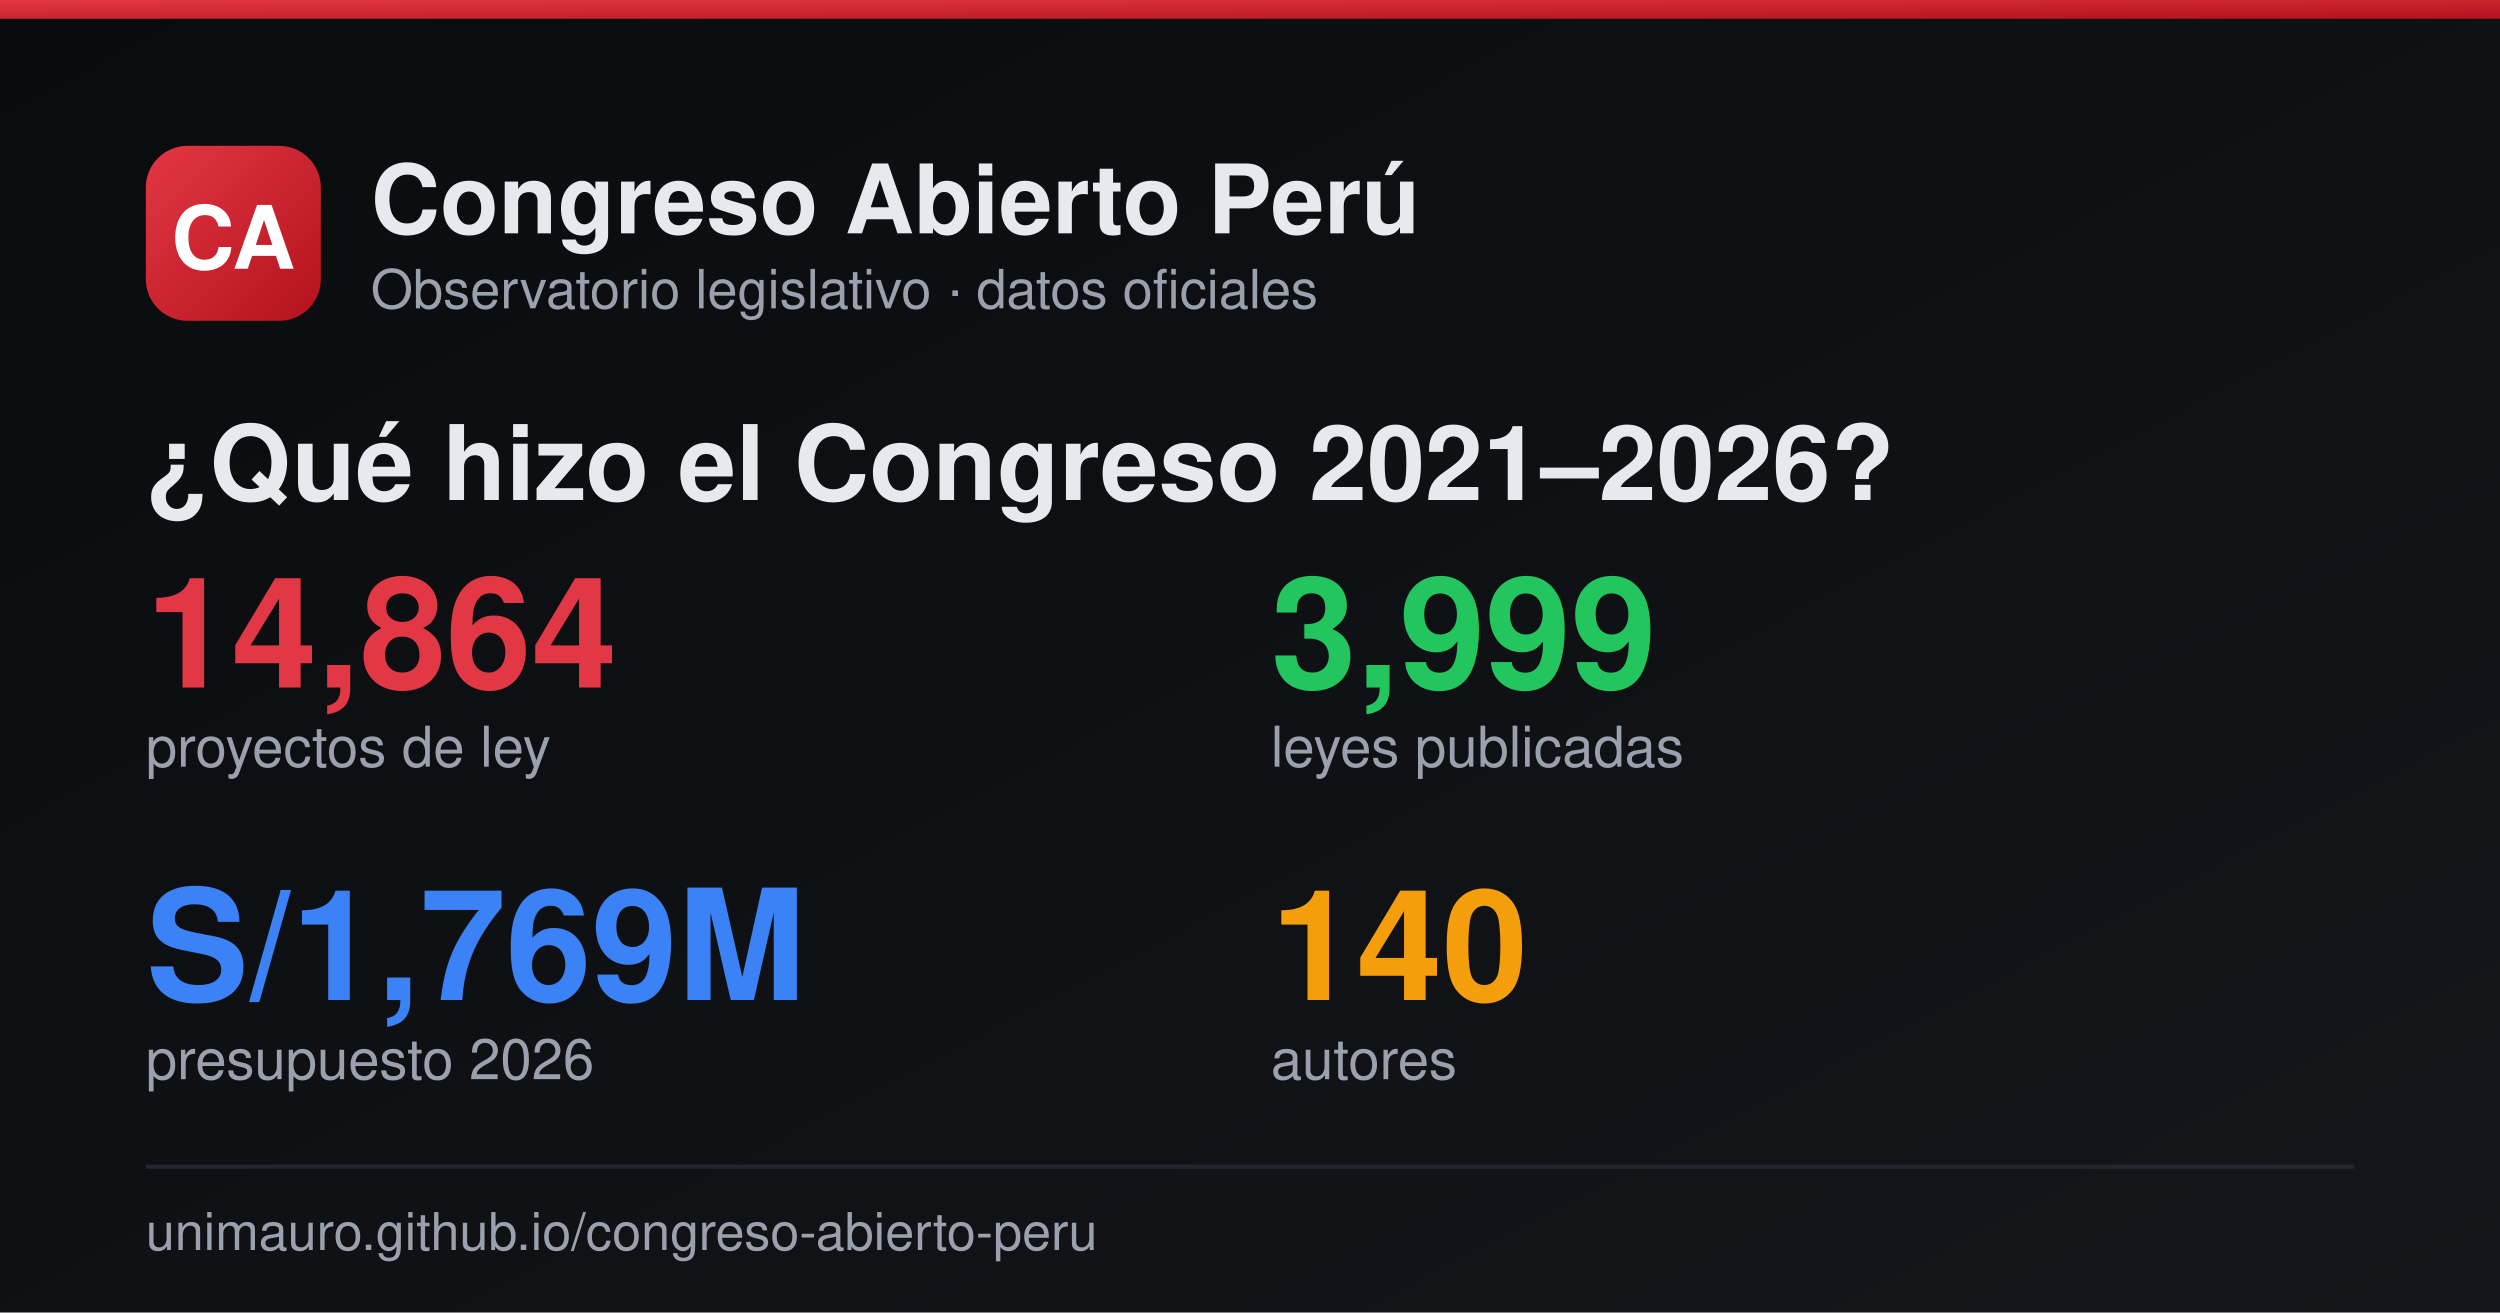
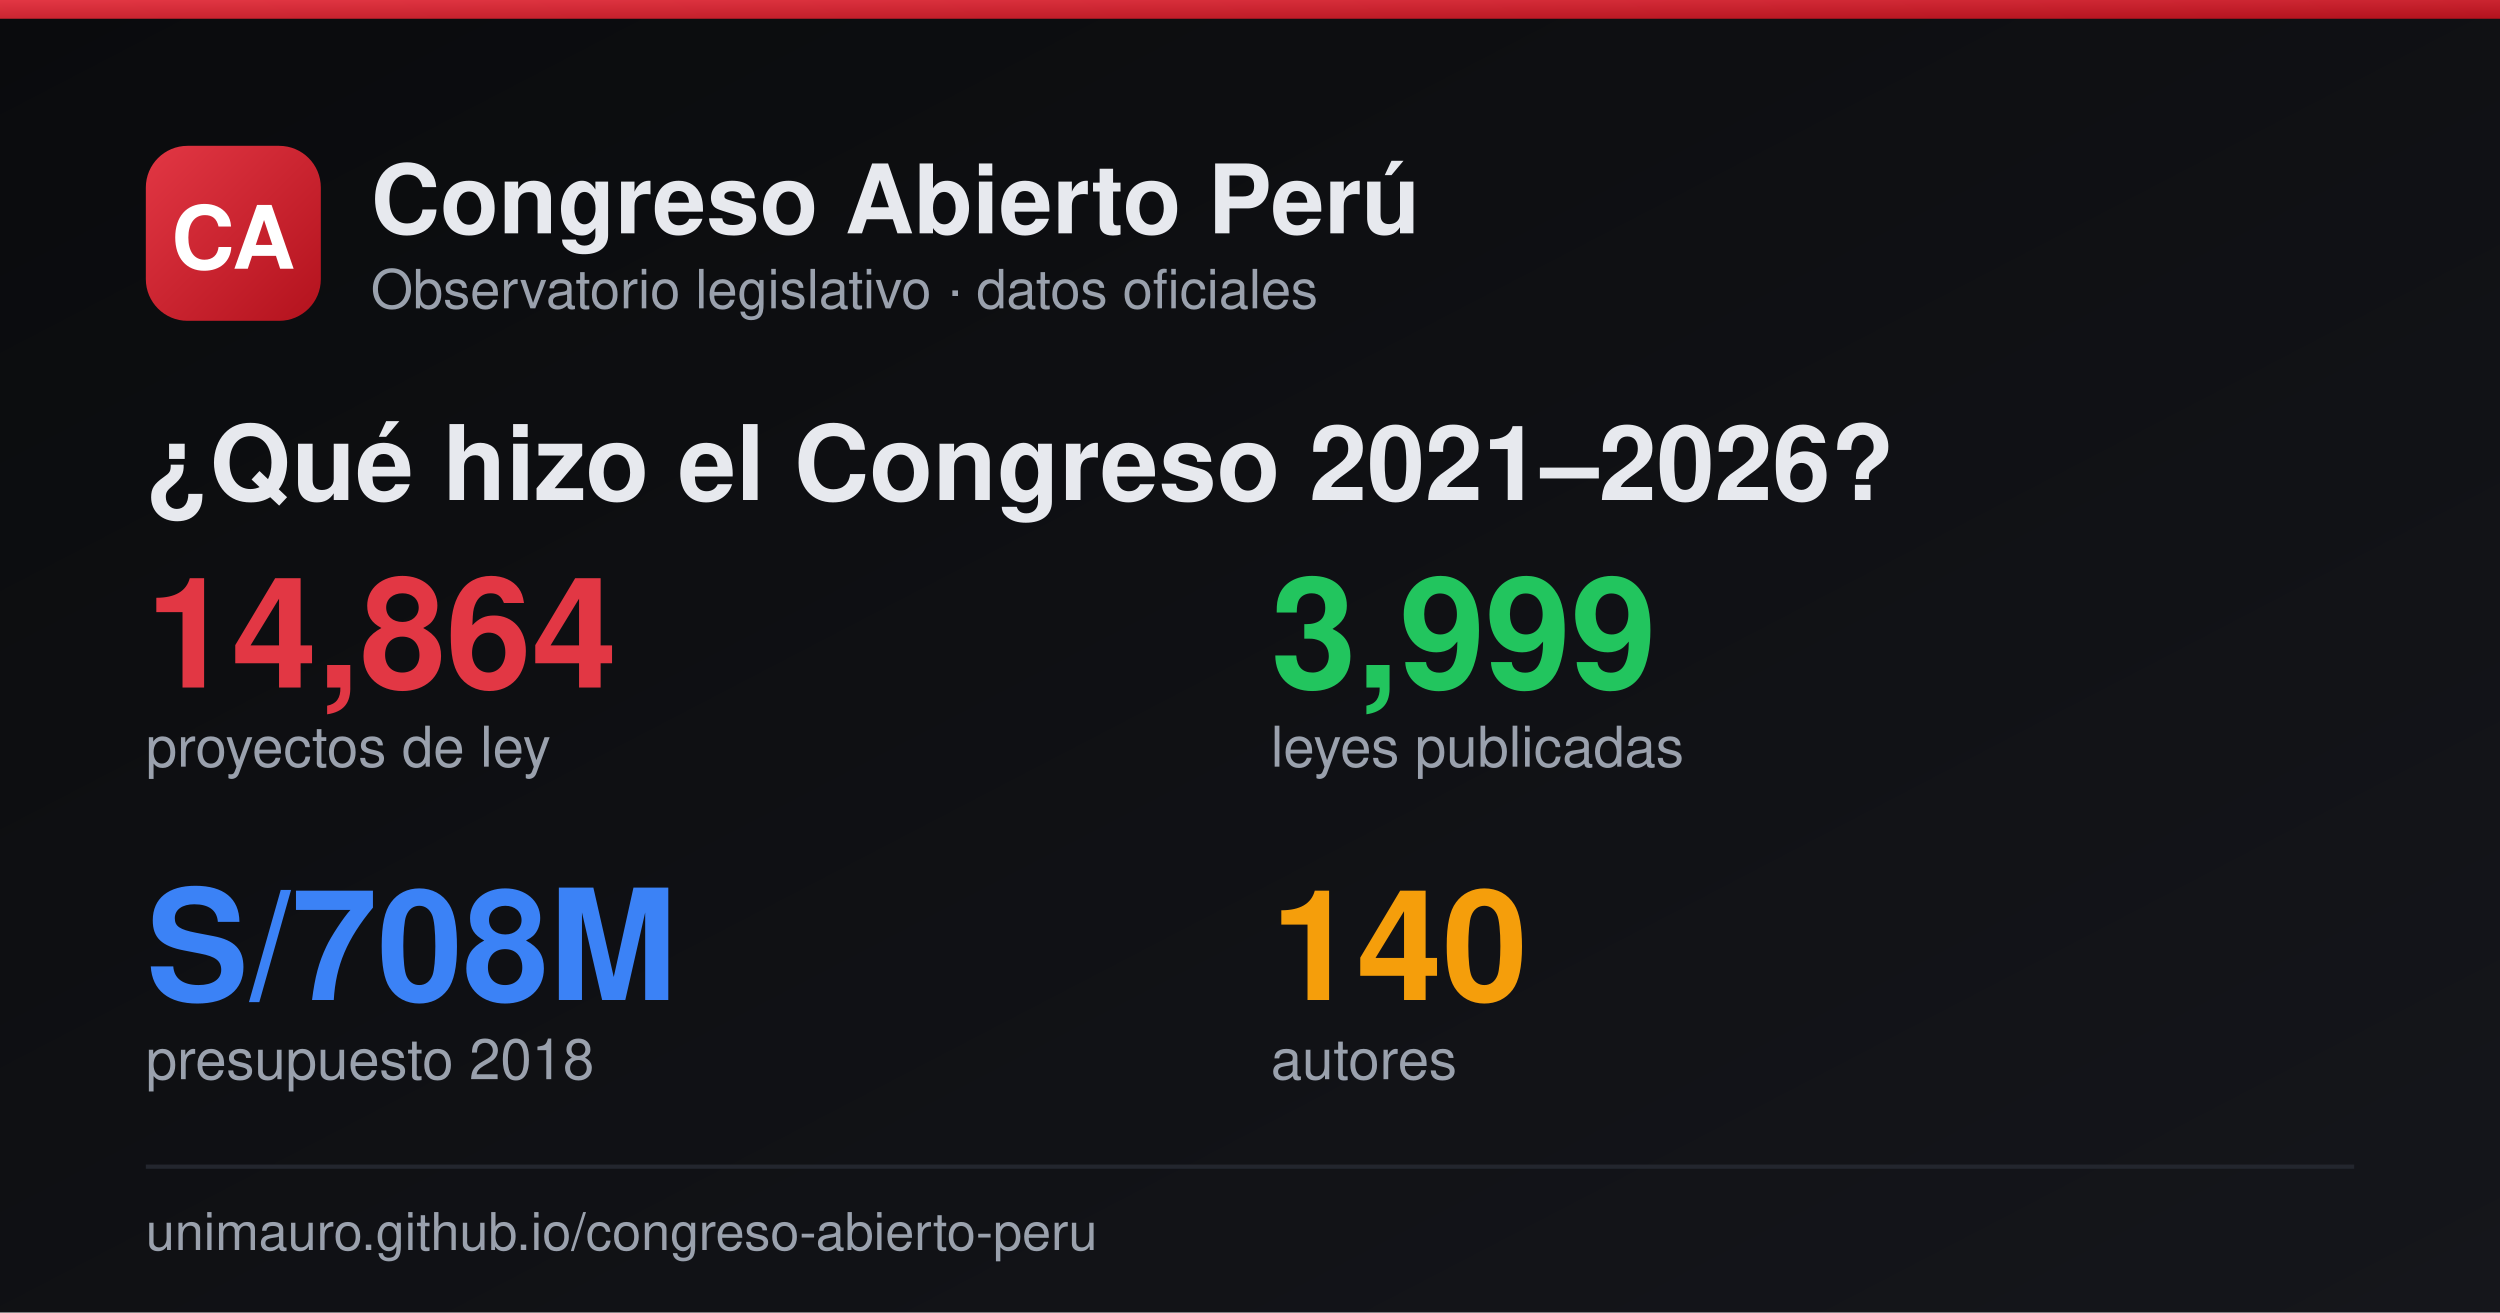
<svg xmlns="http://www.w3.org/2000/svg" width="1200" height="630" viewBox="0 0 1200 630">
  <defs>
    <linearGradient id="bg" x1="0" y1="0" x2="1" y2="1">
      <stop offset="0" stop-color="#0a0b0d" />
      <stop offset="1" stop-color="#15161b" />
    </linearGradient>
    <linearGradient id="logo" x1="0" y1="0" x2="1" y2="1">
      <stop offset="0" stop-color="#e23744" />
      <stop offset="1" stop-color="#b3121d" />
    </linearGradient>
  </defs>
  <rect width="1200" height="630" fill="url(#bg)" />
  <rect x="0" y="0" width="1200" height="9" fill="url(#logo)" />
  <rect x="70" y="70" width="84" height="84" rx="20" fill="url(#logo)" />
  <text x="112" y="129" fill="#fff" font-size="42" font-weight="800" font-family="Helvetica,Arial" text-anchor="middle">CA</text>
  <text x="178" y="112" fill="#e7e9ee" font-size="46" font-weight="800" font-family="Helvetica,Arial">Congreso Abierto Perú</text>
  <text x="178" y="148" fill="#9aa1ad" font-size="26" font-family="Helvetica,Arial">Observatorio legislativo · datos oficiales</text>
  <text x="70" y="240" fill="#e7e9ee" font-size="50" font-weight="800" font-family="Helvetica,Arial">¿Qué hizo el Congreso 2021–2026?</text>
  <text x="70" y="330" fill="#e23744" font-size="74" font-weight="800" font-family="Helvetica,Arial">14,864</text>
  <text x="70" y="368" fill="#9aa1ad" font-size="27" font-family="Helvetica,Arial">proyectos de ley</text>
  <text x="610" y="330" fill="#22c55e" font-size="74" font-weight="800" font-family="Helvetica,Arial">3,999</text>
  <text x="610" y="368" fill="#9aa1ad" font-size="27" font-family="Helvetica,Arial">leyes publicadas</text>
-   <text x="70" y="480" fill="#3b82f6" font-size="74" font-weight="800" font-family="Helvetica,Arial">S/1,769M</text>
-   <text x="70" y="518" fill="#9aa1ad" font-size="27" font-family="Helvetica,Arial">presupuesto 2026</text>
+   <text x="70" y="480" fill="#3b82f6" font-size="74" font-weight="800" font-family="Helvetica,Arial">S/708M</text>
+   <text x="70" y="518" fill="#9aa1ad" font-size="27" font-family="Helvetica,Arial">presupuesto 2018</text>
  <text x="610" y="480" fill="#f59e0b" font-size="74" font-weight="800" font-family="Helvetica,Arial">140</text>
  <text x="610" y="518" fill="#9aa1ad" font-size="27" font-family="Helvetica,Arial">autores</text>
  <line x1="70" y1="560" x2="1130" y2="560" stroke="#23262e" stroke-width="2" />
  <text x="70" y="600" fill="#9aa1ad" font-size="25" font-family="Helvetica,Arial">unimauro.github.io/congreso-abierto-peru</text>
</svg>
